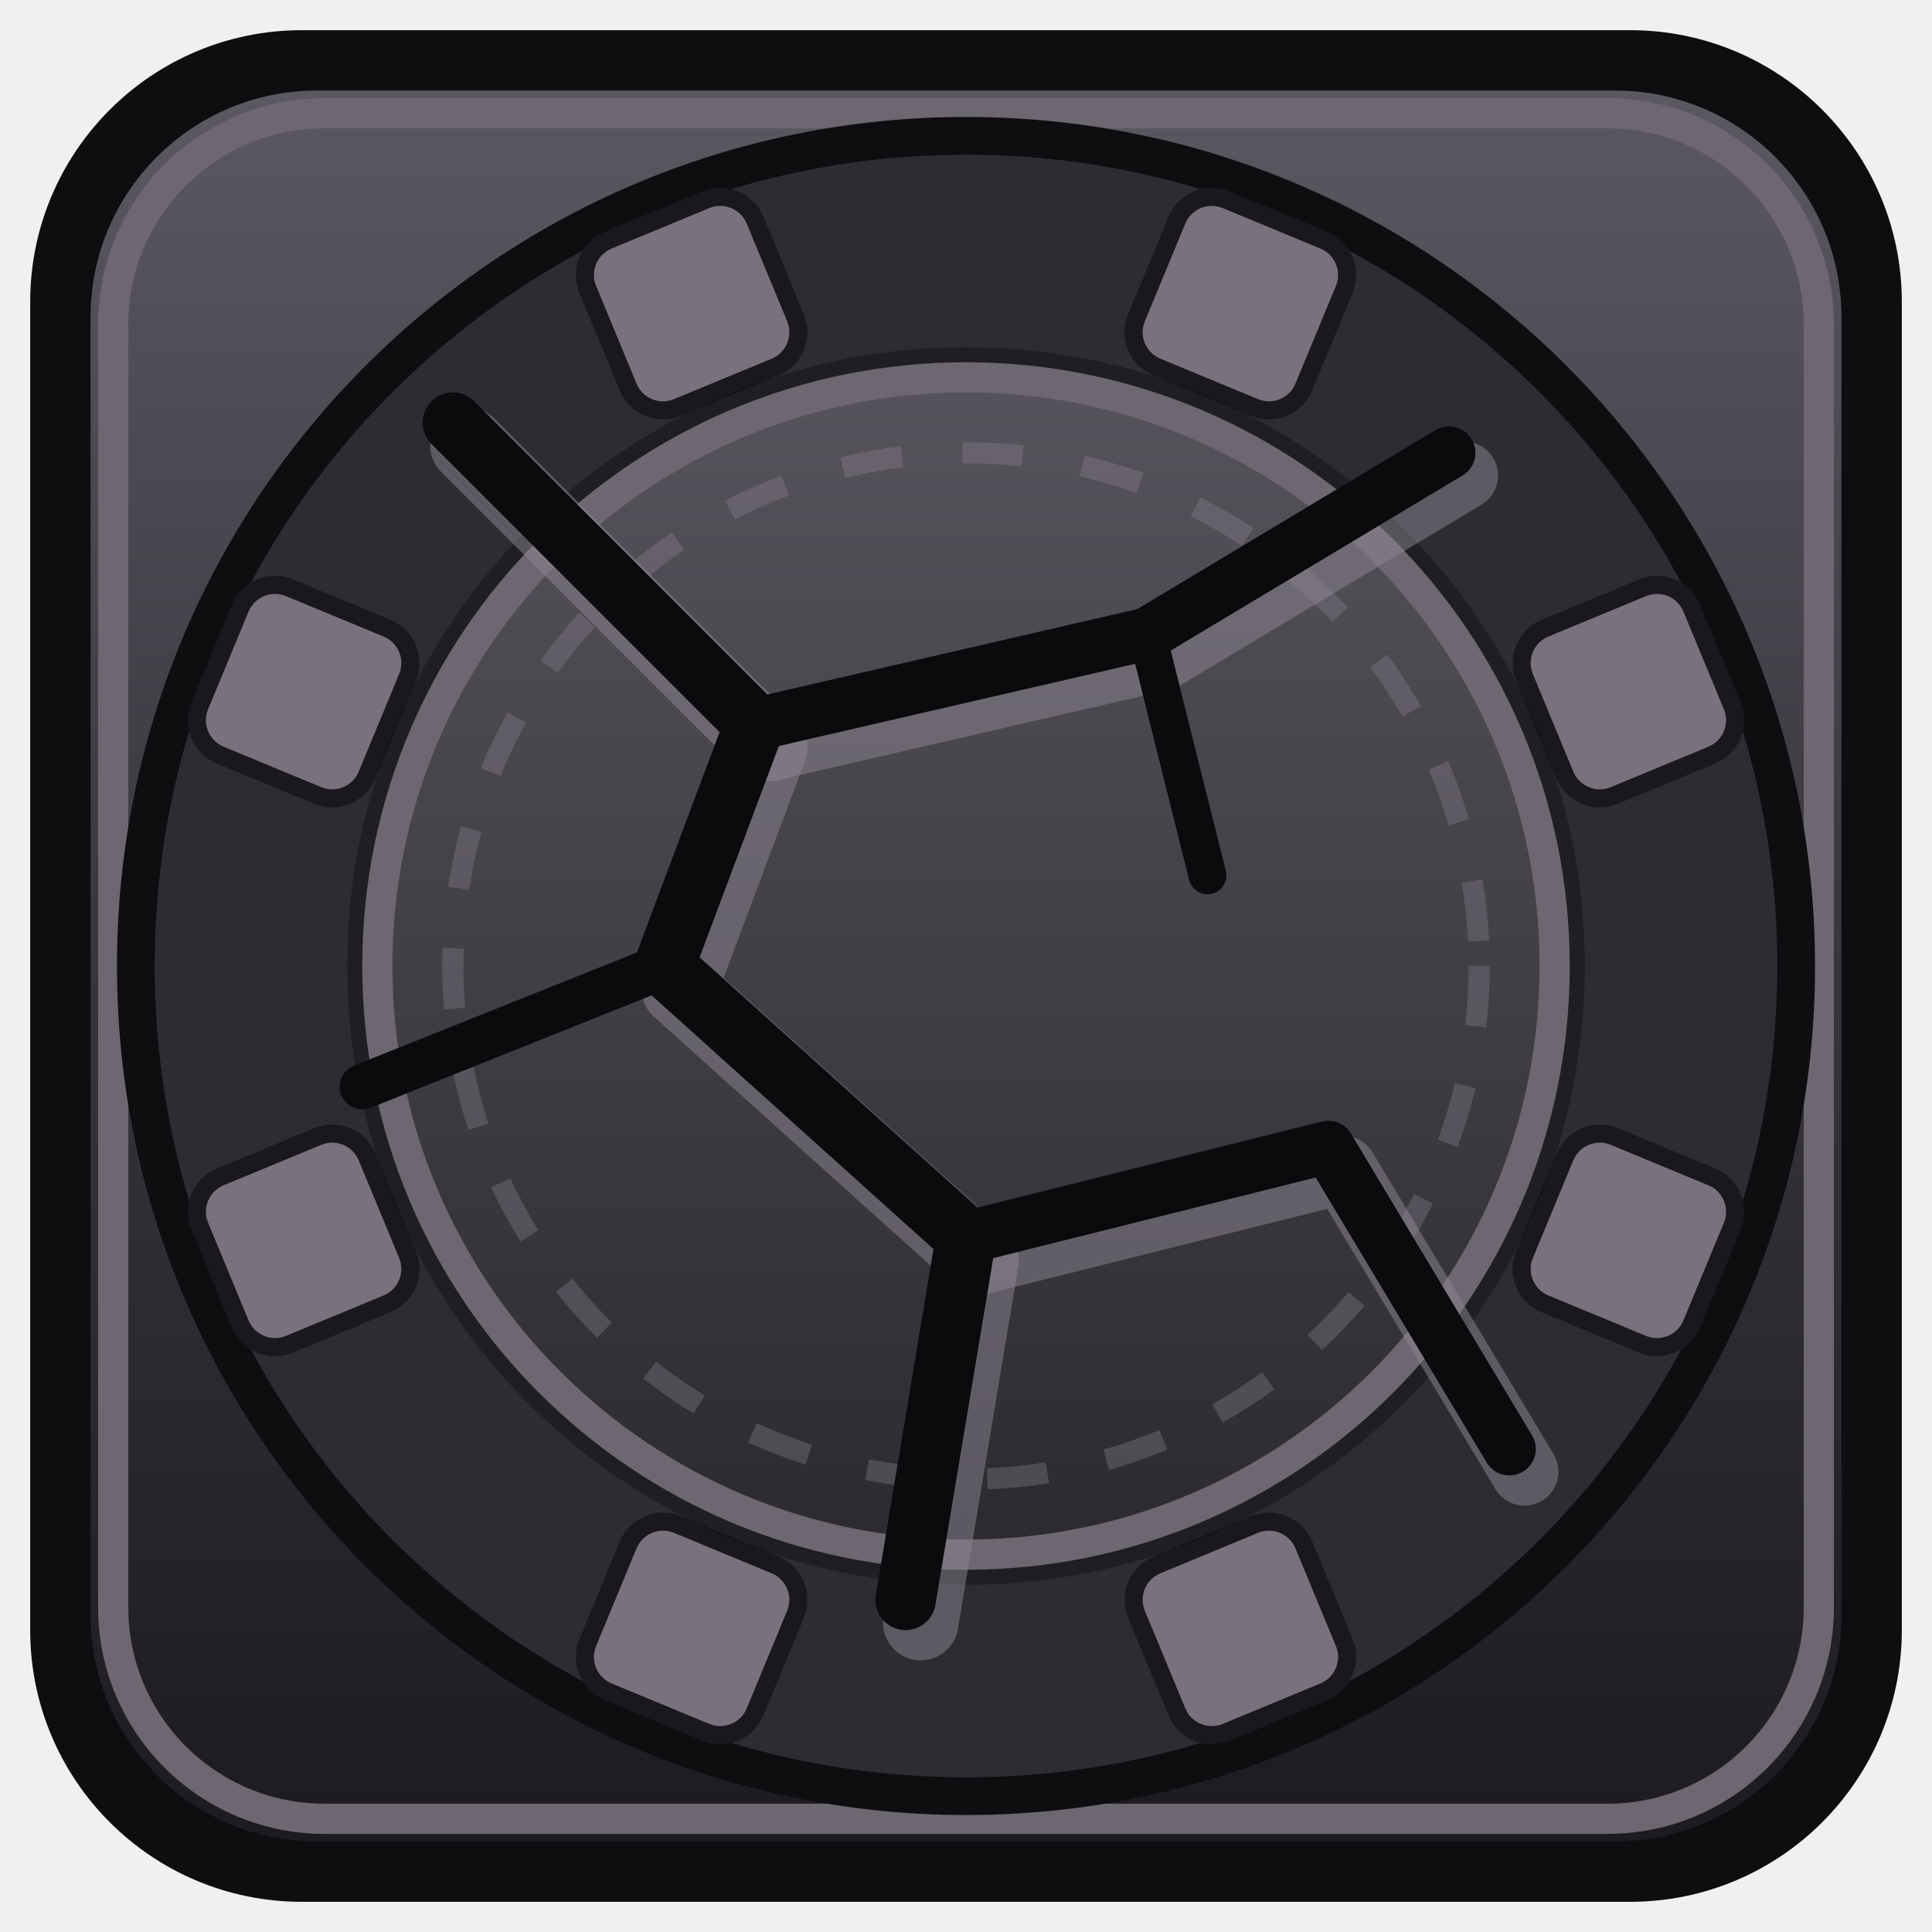
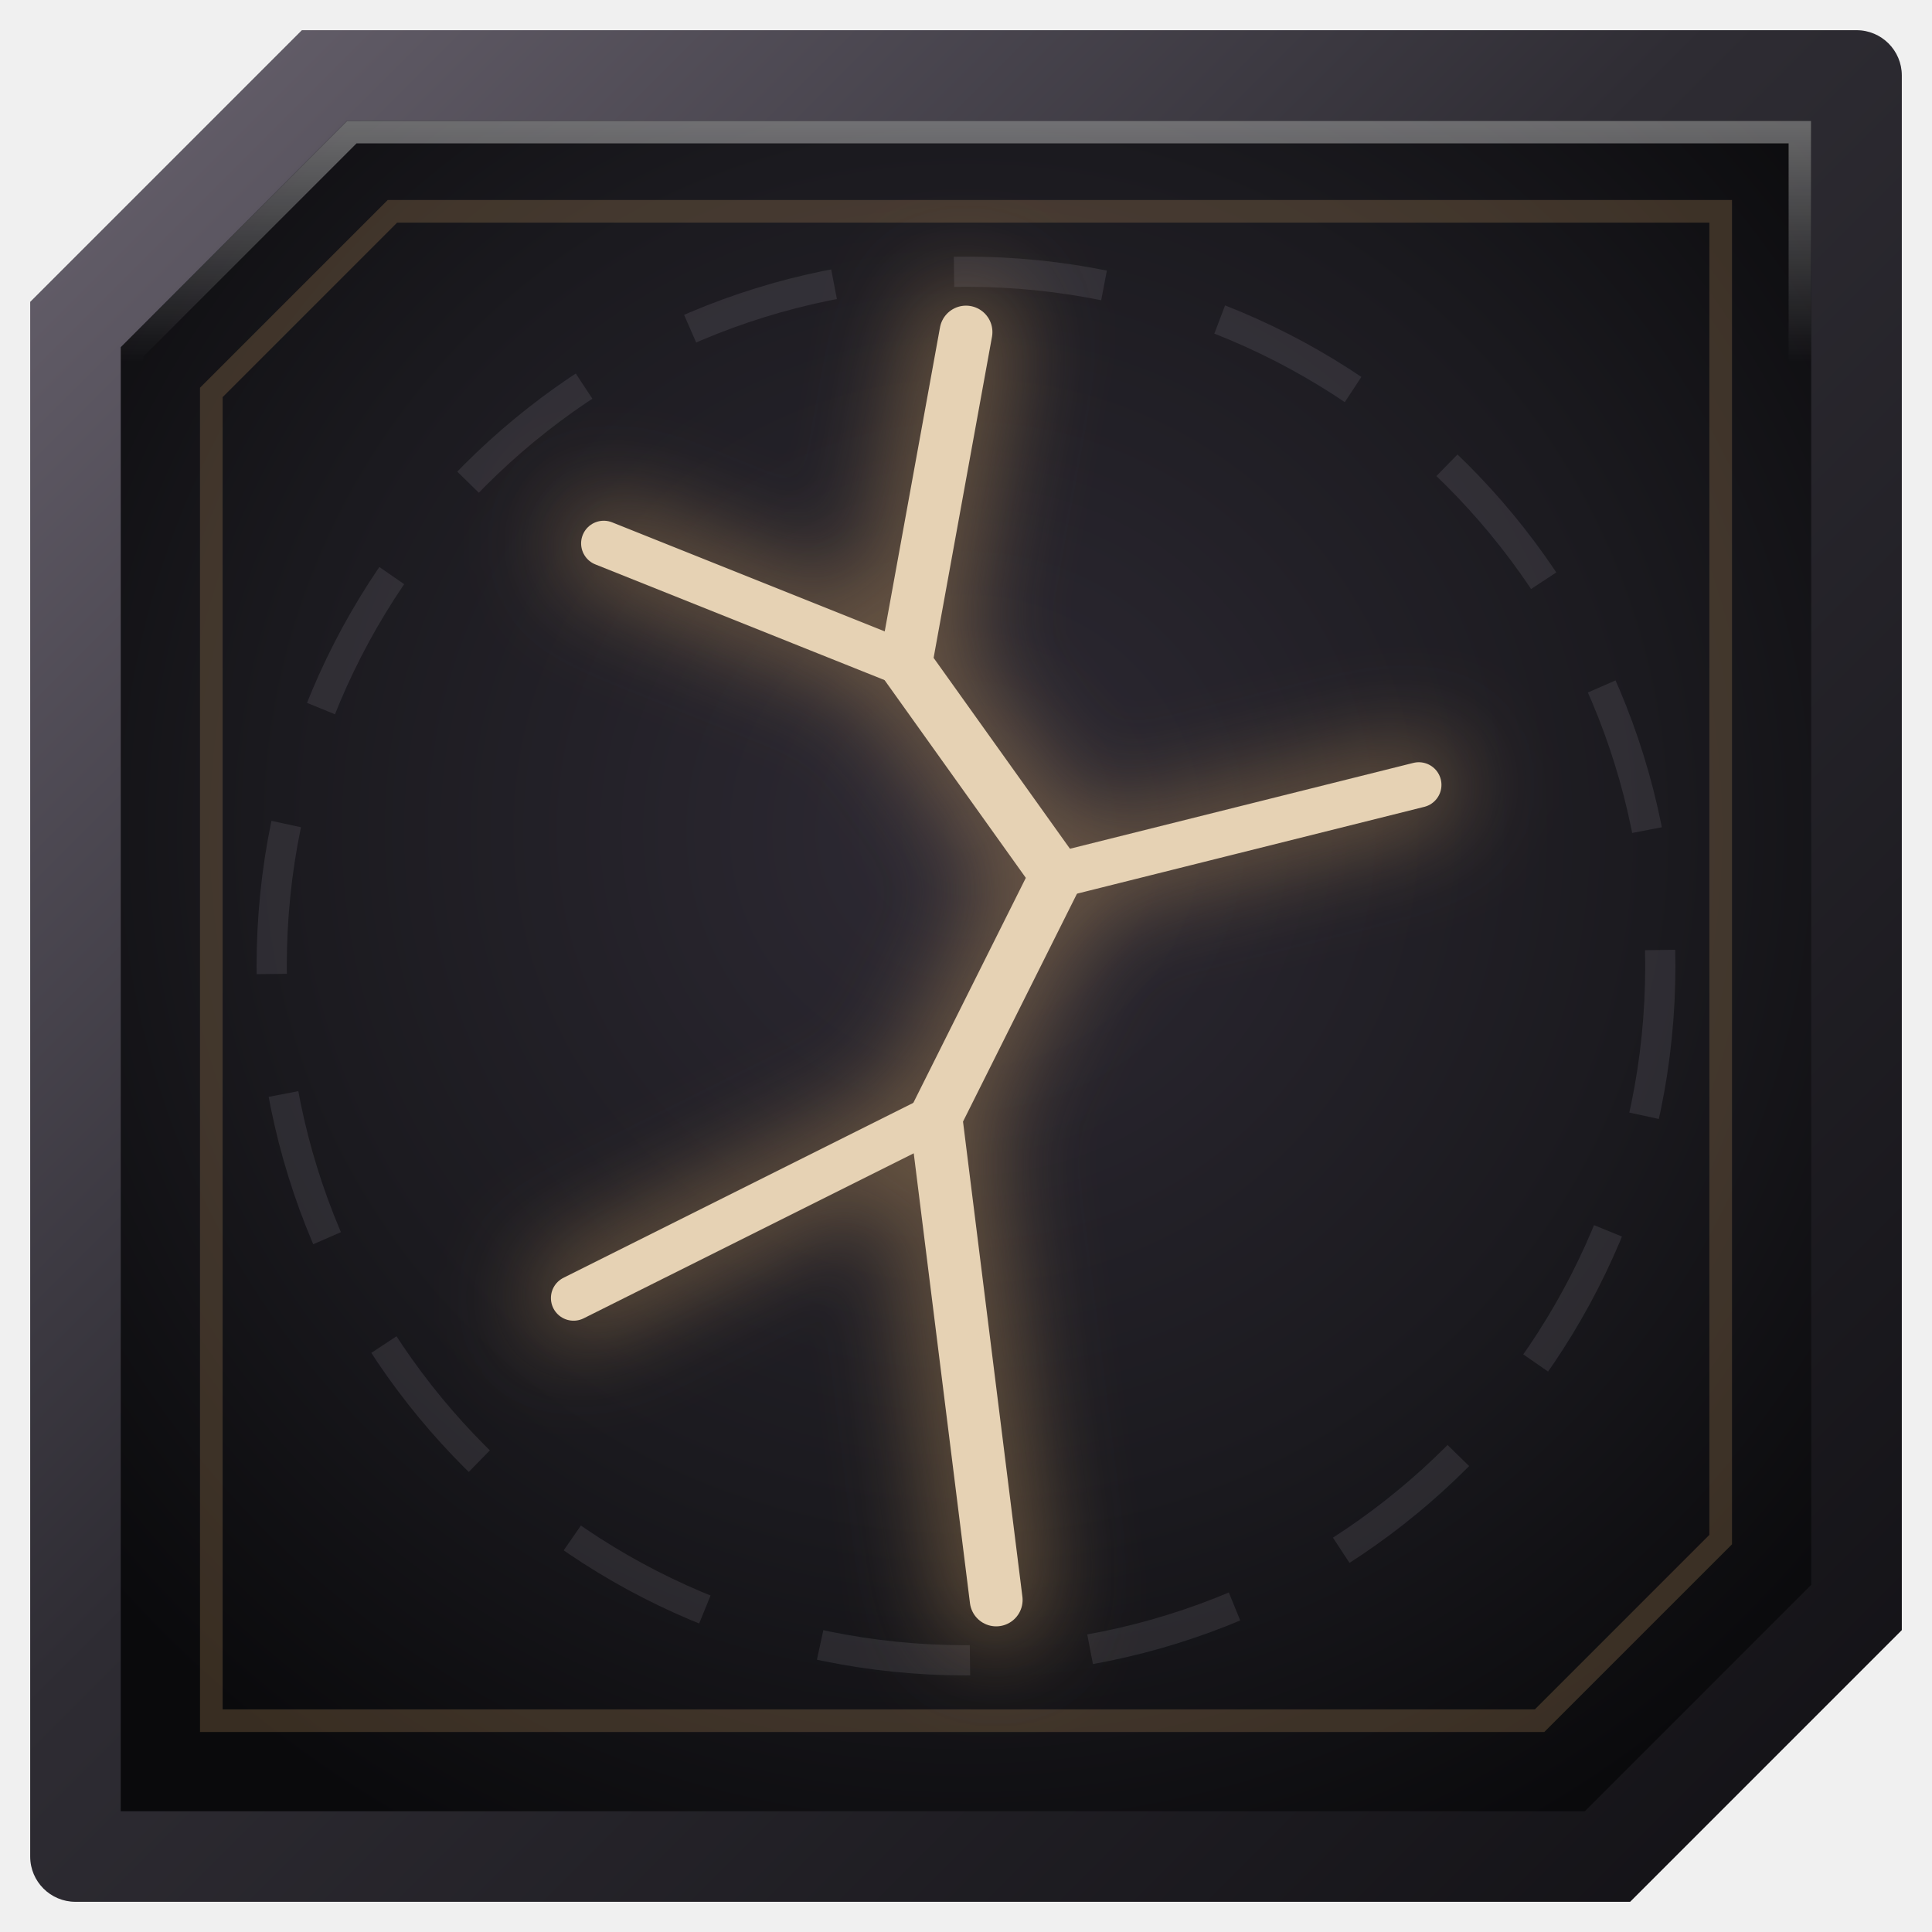
<svg xmlns="http://www.w3.org/2000/svg" width="128" height="128" viewBox="0 0 128 128">
  <defs>
-     <linearGradient id="body" x1="0" y1="0" x2="0" y2="1">
-       <stop offset="0" stop-color="#5c5862" />
-       <stop offset="0.5" stop-color="#38353d" />
-       <stop offset="1" stop-color="#1d1b21" />
+     <linearGradient id="frame" x1="0" y1="0" x2="1" y2="1">
+       <stop offset="0" stop-color="#6a6470" />
+       <stop offset="0.45" stop-color="#2e2c33" />
+       <stop offset="1" stop-color="#111014" />
    </linearGradient>
-     <linearGradient id="face" x1="0" y1="0" x2="0" y2="1">
-       <stop offset="0" stop-color="#57535c" />
-       <stop offset="1" stop-color="#2c2a30" />
+     <radialGradient id="body" cx="0.5" cy="0.42" r="0.68">
+       <stop offset="0" stop-color="#2e2a34" />
+       <stop offset="0.6" stop-color="#1b1a1f" />
+       <stop offset="1" stop-color="#0a0a0c" />
+     </radialGradient>
+     <linearGradient id="topLight" x1="0" y1="0" x2="0" y2="1">
+       <stop offset="0.3" stop-color="#ffffff" />
+       <stop offset="1" stop-color="#ffffff" stop-opacity="0" />
    </linearGradient>
+     <mask id="top">
+       <rect width="128" height="24" fill="url(#topLight)" />
+     </mask>
+     <clipPath id="face">
+       <path d="M23 8 L120 8 L120 105 L105 120 L8 120 L8 23 L23 8 Z" />
+     </clipPath>
+     <filter id="glow" x="-40%" y="-40%" width="180%" height="180%">
+       <feGaussianBlur stdDeviation="3" />
+     </filter>
  </defs>
-   <rect x="2" y="2" width="124" height="124" rx="18" fill="#0e0d10" />
-   <rect x="6" y="6" width="116" height="116" rx="15" fill="url(#body)" />
-   <rect x="7.5" y="7.5" width="113" height="113" rx="14" fill="none" stroke="#6c6771" stroke-width="2" />
-   <circle cx="64" cy="64" r="55" fill="#2e2c33" stroke="#0e0d10" stroke-width="2.5" />
-   <rect x="58" y="10.5" width="12" height="12" rx="2.5" fill="#77727d" stroke="#1a181d" stroke-width="1.2" transform="rotate(22.5 64 64)" />
-   <rect x="58" y="10.5" width="12" height="12" rx="2.5" fill="#77727d" stroke="#1a181d" stroke-width="1.2" transform="rotate(67.5 64 64)" />
-   <rect x="58" y="10.5" width="12" height="12" rx="2.5" fill="#77727d" stroke="#1a181d" stroke-width="1.2" transform="rotate(112.5 64 64)" />
-   <rect x="58" y="10.5" width="12" height="12" rx="2.5" fill="#77727d" stroke="#1a181d" stroke-width="1.2" transform="rotate(157.5 64 64)" />
-   <rect x="58" y="10.5" width="12" height="12" rx="2.5" fill="#77727d" stroke="#1a181d" stroke-width="1.2" transform="rotate(202.5 64 64)" />
-   <rect x="58" y="10.5" width="12" height="12" rx="2.5" fill="#77727d" stroke="#1a181d" stroke-width="1.2" transform="rotate(247.5 64 64)" />
-   <rect x="58" y="10.5" width="12" height="12" rx="2.5" fill="#77727d" stroke="#1a181d" stroke-width="1.2" transform="rotate(292.5 64 64)" />
-   <rect x="58" y="10.5" width="12" height="12" rx="2.5" fill="#77727d" stroke="#1a181d" stroke-width="1.2" transform="rotate(337.5 64 64)" />
-   <circle cx="64" cy="64" r="41" fill="#0e0d10" opacity="0.45" />
-   <circle cx="64" cy="64" r="39" fill="url(#face)" stroke="#6c6771" stroke-width="2" />
-   <circle cx="64" cy="64" r="34" fill="none" stroke="#8a8590" stroke-width="1.4" stroke-dasharray="4 4" opacity="0.35" />
-   <g fill="none" stroke-linecap="round" stroke-linejoin="round">
-     <path d="M30 28 L50 48 L44 64 L64 82 L60 106" stroke="#8d8893" stroke-width="5" transform="translate(1 1.5)" opacity="0.5" />
-     <path d="M50 48 L76 42 L96 30" stroke="#8d8893" stroke-width="4.5" transform="translate(1 1.5)" opacity="0.5" />
-     <path d="M64 82 L88 76 L100 96" stroke="#8d8893" stroke-width="4.5" transform="translate(1 1.5)" opacity="0.5" />
-     <path d="M30 28 L50 48 L44 64 L64 82 L60 106" stroke="#0b0a0d" stroke-width="4" />
-     <path d="M50 48 L76 42 L96 30" stroke="#0b0a0d" stroke-width="3.5" />
-     <path d="M64 82 L88 76 L100 96" stroke="#0b0a0d" stroke-width="3.5" />
-     <path d="M44 64 L24 72" stroke="#0b0a0d" stroke-width="3" />
-     <path d="M76 42 L80 58" stroke="#0b0a0d" stroke-width="2.5" />
+   <path d="M20 2 L123 2 A3 3 0 0 1 126 5 L126 108 L108 126 L5 126 A3 3 0 0 1 2 123 L2 20 L20 2 Z" fill="url(#frame)" />
+   <path d="M23 8 L120 8 L120 105 L105 120 L8 120 L8 23 L23 8 Z" fill="url(#body)" />
+   <g clip-path="url(#face)">
+     <circle cx="64" cy="64" r="46" fill="none" stroke="#8a8590" stroke-width="2" stroke-dasharray="10 8" opacity="0.18" />
+   </g>
+   <path d="M26 14 L114 14 L114 102 L102 114 L14 114 L14 26 L26 14 Z" fill="none" stroke="#b08a5a" stroke-width="1.5" opacity="0.28" />
+   <path d="M23 8 L120 8 L120 105 L105 120 L8 120 L8 23 L23 8 Z" fill="none" stroke="#ffffff" stroke-width="3" opacity="0.4" mask="url(#top)" clip-path="url(#face)" />
+   <g filter="url(#glow)" opacity="0.5">
+     <path d="M64 22 L60 44 L70 58 L62 74 L66 106" fill="none" stroke="#b08a5a" stroke-width="6.65" stroke-linecap="round" stroke-linejoin="round" />
+     <path d="M60 44 L40 36 M70 58 L94 52 M62 74 L38 86" fill="none" stroke="#b08a5a" stroke-width="5.7" stroke-linecap="round" stroke-linejoin="round" />
+   </g>
+   <g>
+     <path d="M64 22 L60 44 L70 58 L62 74 L66 106" fill="none" stroke="#e6d2b4" stroke-width="3.5" stroke-linecap="round" stroke-linejoin="round" />
+     <path d="M60 44 L40 36 M70 58 L94 52 M62 74 L38 86" fill="none" stroke="#e6d2b4" stroke-width="3" stroke-linecap="round" stroke-linejoin="round" />
  </g>
</svg>
